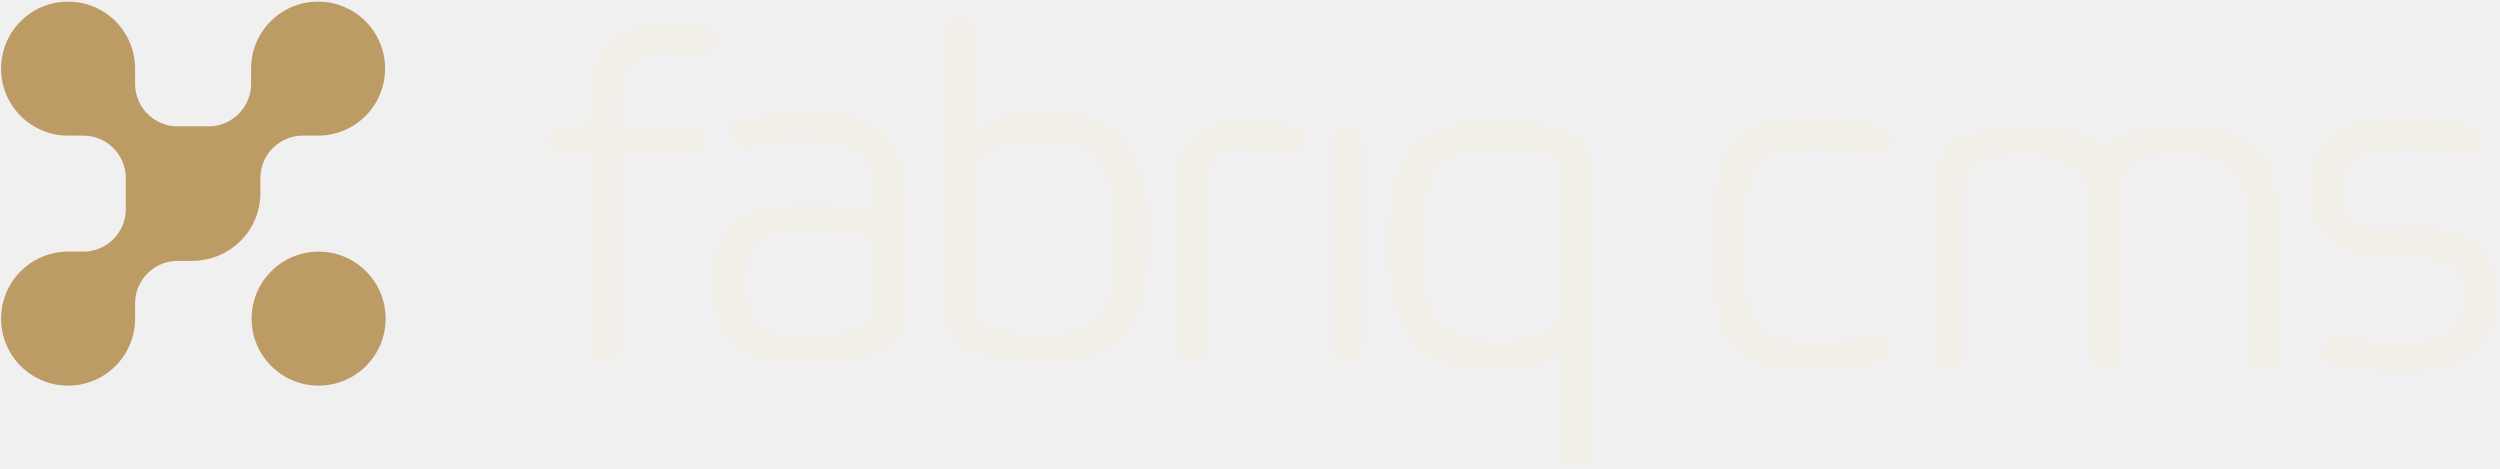
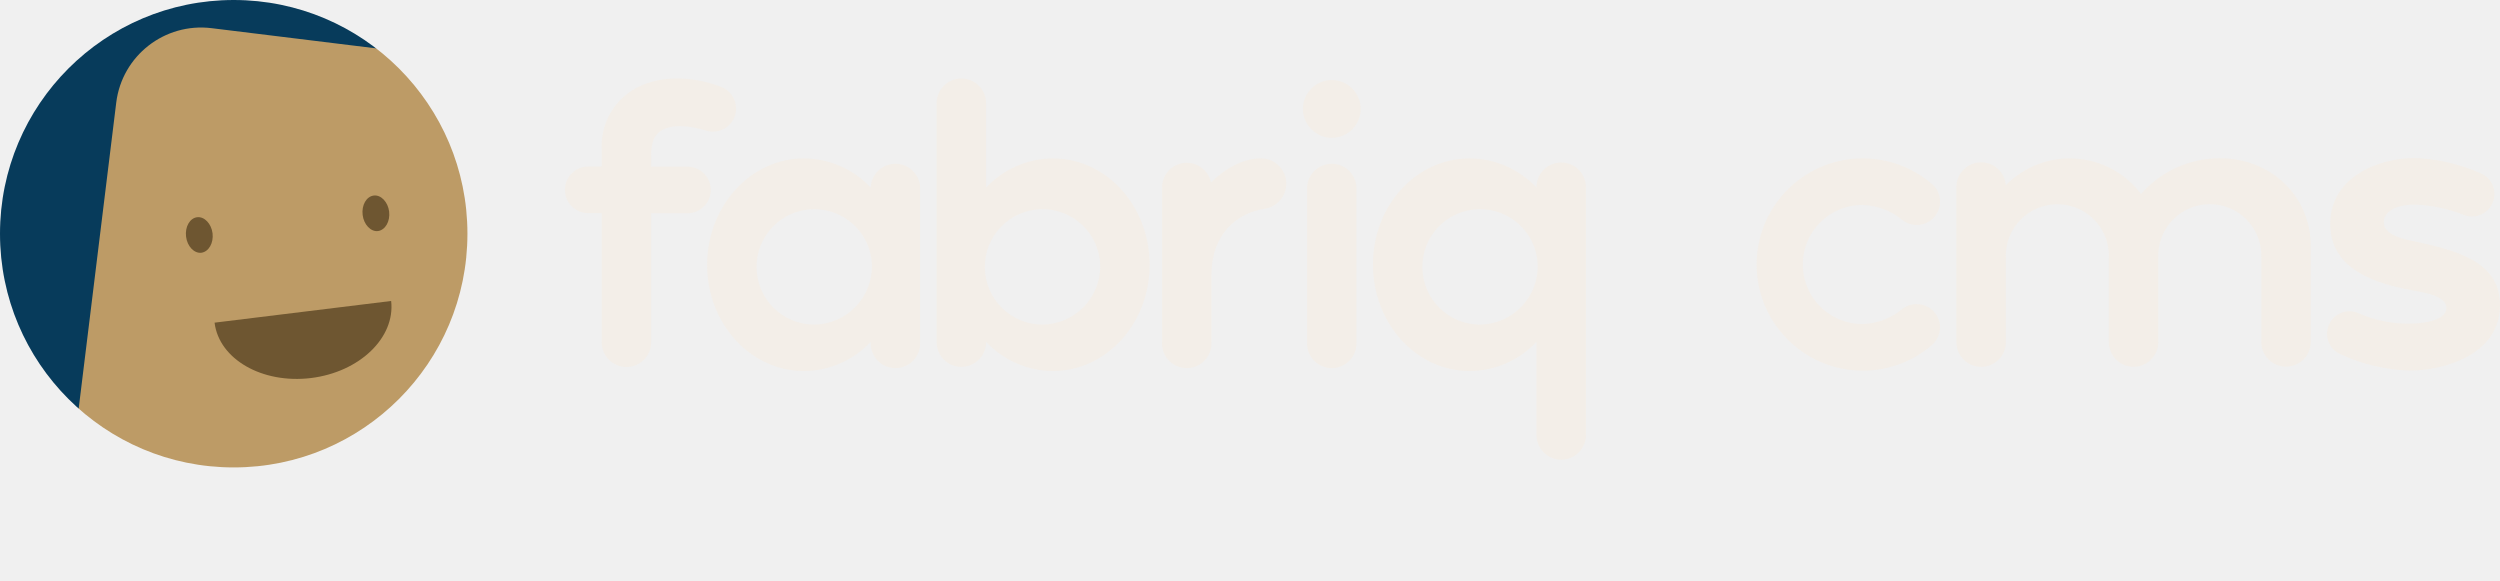
- <svg xmlns="http://www.w3.org/2000/svg" width="459" height="86" viewBox="0 0 459 86" fill="none">
-   <path d="M274.7 68.1C280.9 68.1 284.6 66.3 286.7 64.6V82.9C286.7 84.5 288 85.7 289.5 85.7C291.1 85.7 292.3 84.4 292.3 82.9V31C292.3 27.5 289.9 24.4 286.4 23.6C282.4 22.6 278 22.1 274.6 22.1C261.1 22.1 254.8 27.1 254.8 45C254.9 62.7 261.2 68.1 274.7 68.1ZM274.7 27.3C277.6 27.3 280.5 27.6 283.2 28.1C285.3 28.5 286.8 30.4 286.8 32.5V56.5C286.8 60.5 281.3 62.6 274.8 62.6C264.6 62.6 261.2 59.1 261.2 44.9C261.2 30.2 264.5 27.3 274.7 27.3Z" fill="#F2EEE8" />
-   <path d="M247.4 22.9C245.8 22.9 244.6 24.2 244.6 25.7V63.8C244.6 65.4 245.9 66.6 247.4 66.6C249 66.6 250.2 65.3 250.2 63.8V25.7C250.2 24.2 248.9 22.9 247.4 22.9Z" fill="#F2EEE8" />
-   <path d="M122.5 9.6C124.3 9.6 126.6 9.8 128.7 10.2C130 10.4 131.3 9.7 131.6 8.4C132 7 131.1 5.4 129.7 5.1C127.4 4.6 124.9 4.4 122.5 4.4C115.3 4.4 108.3 6.1 108.3 18.9V23H103.2C101.8 23 100.6 24.2 100.6 25.6C100.6 27 101.8 28.2 103.2 28.2H108.3V63.9C108.3 65.5 109.6 66.7 111.1 66.7C112.7 66.7 113.9 65.4 113.9 63.9V28.2H126.9C128.3 28.2 129.5 27 129.5 25.6C129.5 24.2 128.3 23 126.9 23H113.9V18.9C113.9 10.3 118.4 9.6 122.5 9.6Z" fill="#F2EEE8" />
-   <path d="M148.1 20.5C143 20.5 138.4 21.4 135 22.3C134.2 22.5 133.7 23.3 134.1 24.4L134.5 25.7C134.9 26.9 136.1 27.5 137.3 27.2C140.5 26.3 144.4 25.9 147.7 25.9C157.5 25.9 160.4 28 160.6 37.9C160.6 38.4 160.1 38.8 159.7 38.7C155.7 37.9 152.4 37.5 148.2 37.5C138.4 37.5 130.9 39.5 130.9 52C130.9 63.3 136.1 66.7 148.6 66.7C152.2 66.7 156.6 66.2 160.5 65.2C163.9 64.4 166.3 61.3 166.3 57.8V37.6C166.2 24.2 160.8 20.5 148.1 20.5ZM160.6 56.3C160.6 58.3 159.2 60.1 157.2 60.6C154.6 61.2 151.7 61.6 148.8 61.6C139.6 61.6 137.1 60.3 137.1 51.6C137.1 43.6 140 42.6 148.8 42.6C152.3 42.6 155.7 42.8 158.6 43.3C159.7 43.5 160.5 44.5 160.5 45.6V56.3H160.6Z" fill="#F2EEE8" />
-   <path d="M191.1 20.5C184.9 20.5 181.2 22.3 179.1 24V5.7C179.1 4.1 177.8 2.9 176.3 2.9C174.7 2.9 173.5 4.2 173.5 5.7V57.6C173.5 61.1 175.9 64.2 179.4 65C183.4 66 187.8 66.5 191.2 66.5C204.7 66.5 211 61.5 211 43.6C210.9 25.9 204.7 20.5 191.1 20.5ZM191.1 61.3C188.2 61.3 185.3 61 182.6 60.5C180.5 60.1 179 58.2 179 56.1V32.1C179 28.1 184.5 26 191 26C201.2 26 204.6 29.5 204.6 43.7C204.7 58.4 201.3 61.3 191.1 61.3Z" fill="#F2EEE8" />
-   <path d="M238.2 23.3C231.3 21.2 219.5 20.5 216.5 28.8C216.1 29.8 215.9 31 215.9 32.2V63.9C215.9 65.4 217.1 66.7 218.7 66.7C220.3 66.7 221.5 65.5 221.5 63.9V33.3C221.5 30.2 223.8 27.7 226.8 27.3C227.2 27.2 227.6 27.2 228.1 27.2C230.8 27.3 233.4 27.7 236 28.4C237.6 28.8 238.5 28.2 238.9 27.8C239.1 27.5 239.2 27.3 239.2 27.3C239.2 27.3 239.2 27.3 239.7 25.7C240.2 24 239.1 23.6 238.2 23.3Z" fill="#F2EEE8" />
-   <path d="M357.7 68.2C356.2 68.2 354.9 67 354.9 65.4V33.7C354.9 29.1 358.2 25.1 362.7 24.2C366.1 23.5 369.5 23.1 372.4 23.1C384.9 23.1 389.5 27.4 389.5 43.1V65.3C389.5 66.8 388.3 68.1 386.7 68.1C385.1 68.1 383.9 66.9 383.9 65.3V44.2C383.9 31.1 381.2 28.4 371.4 28.4C369.4 28.4 367.6 28.5 365.9 28.7C362.9 29.1 360.6 31.6 360.6 34.7V65.3C360.5 67 359.2 68.2 357.7 68.2Z" fill="#F2EEE8" />
-   <path d="M386.6 68.2C385.1 68.2 383.8 67 383.8 65.4V33.7C383.8 29.1 387.1 25.1 391.6 24.2C395 23.5 398.4 23.1 401.3 23.1C413.8 23.1 418.4 27.4 418.4 43.1V65.3C418.4 66.8 417.2 68.1 415.6 68.1C414 68.1 412.8 66.9 412.8 65.3V44.2C412.8 31.1 410.1 28.4 400.3 28.4C398.3 28.4 396.5 28.5 394.8 28.7C391.8 29.1 389.5 31.6 389.5 34.7V65.3C389.4 67 388.2 68.2 386.6 68.2Z" fill="#F2EEE8" />
-   <path d="M346.8 62.7C346.8 62.7 346.2 61 343.6 61.6C340.3 62.4 336.9 62.8 333.5 62.8C330.1 62.8 327 62.7 324.2 61C321.4 59.3 320.7 54.2 320.7 52.7C320.7 52.1 320.7 37.9 320.7 37.3C320.7 35.7 321.3 30.7 324.2 29C327.1 27.3 330.1 27.2 333.5 27.2C336.9 27.2 340.3 27.6 343.6 28.4C346.2 29 346.8 27.3 346.8 27.3C346.8 27.3 346.8 27.3 347.3 25.7C347.8 24 346.7 23.7 345.8 23.4C340.1 21.7 334.6 21.7 333.4 21.7C332.2 21.7 324 21.3 319.4 25C314.8 28.7 314.8 36.5 314.8 38.7C314.8 39.4 314.8 50.3 314.8 51C314.8 53.2 314.8 61 319.4 64.7C324 68.4 332.2 68 333.4 68C334.6 68 340.1 68 345.8 66.3C346.7 66 347.8 65.7 347.3 64C346.8 62.7 346.8 62.7 346.8 62.7Z" fill="#F2EEE8" />
-   <path d="M458.4 51.1C457.1 44.7 451.9 42.1 445.7 41.7C441.6 41.4 434.9 43.1 431.6 40.2C429 38 430 30.6 432.7 29C435.5 27.3 438.6 27.2 442.1 27.2C445.5 27.2 448.9 27.6 452.2 28.4C454.8 29 455.4 27.3 455.4 27.3C455.4 27.3 455.4 27.3 455.9 25.7C456.4 24 455.3 23.7 454.4 23.4C448.7 21.7 443.2 21.7 442 21.7C437.7 21.7 432.9 21.8 429.1 24.2C424.6 27.1 423.4 32.6 424.1 37.6C424.9 42.9 429.1 46 434.1 47C437 47.5 439.9 47.4 442.8 47.5C445.3 47.6 448.6 47.4 450.6 49.2C453.3 51.5 452.5 57.2 450.5 59.8C448.1 62.8 443.6 62.8 440.1 62.8C436.7 62.8 433.3 62.4 430 61.6C427.4 61 426.8 62.7 426.8 62.7C426.8 62.7 426.8 62.7 426.3 64.3C425.8 66 426.9 66.3 427.8 66.6C433.5 68.3 439 68.3 440.2 68.3C444.6 68.3 449.6 68.1 453.4 65.6C458 62.4 459.4 56.3 458.4 51.1Z" fill="#F2EEE8" />
-   <path d="M58.5 46.2C51.7 46.2 46.2 51.7 46.2 58.5C46.2 65.3 51.7 70.8 58.5 70.8C65.3 70.8 70.8 65.3 70.8 58.5C70.8 51.7 65.3 46.2 58.5 46.2Z" fill="#BC9B65" />
-   <path d="M47.8 35.5C47.8 35.5 47.8 33.7 47.8 32.7C47.8 28.4 51.3 24.9 55.6 24.9C56.6 24.9 58.4 24.9 58.4 24.9C65.2 24.9 70.7 19.4 70.7 12.6C70.7 5.8 65.2 0.3 58.4 0.3C51.6 0.3 46.1 5.8 46.1 12.6C46.1 12.6 46.1 14.4 46.1 15.4C46.1 19.7 42.6 23.2 38.3 23.2C37.3 23.2 33.5 23.2 32.6 23.2C28.3 23.2 24.8 19.7 24.8 15.4C24.8 14.6 24.8 13.3 24.8 12.8C24.8 12.7 24.8 12.7 24.8 12.6C24.8 5.8 19.3 0.3 12.5 0.3C5.7 0.3 0.2 5.8 0.2 12.6C0.2 19.4 5.7 24.9 12.5 24.9C12.5 24.9 12.5 24.9 12.6 24.9C13 24.9 14.5 24.9 15.3 24.9C19.6 24.9 23.1 28.4 23.1 32.7C23.1 33.6 23.1 37.5 23.1 38.4C23.1 42.7 19.6 46.2 15.3 46.2C14.3 46.2 12.5 46.2 12.5 46.2C5.7 46.2 0.2 51.7 0.2 58.5C0.2 65.3 5.7 70.8 12.5 70.8C19.3 70.8 24.8 65.3 24.8 58.5C24.8 58.5 24.8 56.7 24.8 55.7C24.8 51.4 28.3 47.9 32.6 47.9C33.6 47.9 35.4 47.9 35.4 47.9C42.3 47.8 47.8 42.3 47.8 35.5Z" fill="#BC9B65" />
+ <svg xmlns="http://www.w3.org/2000/svg" viewBox="0 0 385.08 89.37">
+   <defs>
+     <mask id="mask" x="0" y="0" width="96.51" height="89.37" maskUnits="userSpaceOnUse">
+       <g id="mask_beam" data-name="mask  beam">
+         <path d="M36,0h0a36,36,0,0,1,36,36h0a36,36,0,0,1-36,36h0A36,36,0,0,1,0,36H0A36,36,0,0,1,36,0Z" fill="#fff" />
+       </g>
+     </mask>
+   </defs>
+   <g id="Lager_2" data-name="Lager 2">
+     <g id="Lager_1-2" data-name="Lager 1">
+       <path d="M113.38,16.72a3.56,3.56,0,0,1-4.62,3.4c-2.73-.85-5.28-1-6.91,0-1.17.71-1.55,2-1.55,3.78v1.77h5.59a3.59,3.59,0,0,1,0,7.18H100.3V52.72a3.81,3.81,0,0,1-7.62,0V32.83H90.61a3.59,3.59,0,0,1,0-7.18h2.07V23a10.14,10.14,0,0,1,4.69-9.08c3.75-2.34,8.88-2.35,13.69-.55A3.58,3.58,0,0,1,113.38,16.72Z" fill="#f3eee8" />
+       <path d="M141.73,28.84V52.7a3.81,3.81,0,1,1-7.61,0v-.05a14.18,14.18,0,0,1-10.28,4.5c-8.26,0-14.92-7.32-14.92-16.34s6.66-16.41,14.92-16.41a14.18,14.18,0,0,1,10.28,4.5v-.06a3.81,3.81,0,0,1,7.61,0Zm-7.42,12A8.89,8.89,0,1,0,125.42,50,9,9,0,0,0,134.31,40.79Z" fill="#f3eee8" />
+       <path d="M177.08,40.81c0,9-6.65,16.34-14.91,16.34a14.18,14.18,0,0,1-10.28-4.5v.05a3.81,3.81,0,1,1-7.62,0V15.9a3.81,3.81,0,1,1,7.62,0v13a14.18,14.18,0,0,1,10.28-4.5C170.43,24.4,177.08,31.71,177.08,40.81Zm-7.61,0A8.89,8.89,0,1,0,160.58,50,9,9,0,0,0,169.47,40.79Z" fill="#f3eee8" />
+       <path d="M198.13,28.29a3.91,3.91,0,0,1-3.31,3.86c-4.29.65-8.22,3.89-8.22,10.2V52.7a3.81,3.81,0,1,1-7.61,0V28.84a3.81,3.81,0,0,1,7.54-.73c2.24-2.23,5.05-3.72,7.7-3.72A3.9,3.9,0,0,1,198.13,28.29Z" fill="#f3eee8" />
+       <path d="M200.69,16.72a4.45,4.45,0,1,1,4.44,4.51A4.47,4.47,0,0,1,200.69,16.72Zm.64,36V28.84a3.81,3.81,0,0,1,7.61,0V52.7a3.81,3.81,0,1,1-7.61,0Z" fill="#f3eee8" />
+       <path d="M244.29,28.84V67a3.81,3.81,0,0,1-7.62,0V52.65a14.18,14.18,0,0,1-10.28,4.5c-8.26,0-14.91-7.32-14.91-16.41s6.65-16.34,14.91-16.34a14.21,14.21,0,0,1,10.28,4.49v-.05a3.81,3.81,0,0,1,7.62,0Zm-7.43,11.92A8.89,8.89,0,1,0,228,50,9,9,0,0,0,236.86,40.76Z" fill="#f3eee8" />
+       <path d="M293,47.61a3.63,3.63,0,0,1,2.23-.77,3.59,3.59,0,0,1,2.3,6.35,16.35,16.35,0,1,1,0-24.89,3.54,3.54,0,0,1,1.3,2.75A3.59,3.59,0,0,1,293,33.87a10,10,0,0,0-6.14-2.3,9.17,9.17,0,0,0,0,18.34A10,10,0,0,0,293,47.61Z" fill="#f3eee8" />
+       <path d="M341.93,24.38c8.09,0,14,6.05,14,13.5V52.67a3.81,3.81,0,1,1-7.62,0V39.79a7.94,7.94,0,1,0-15.86,0v12.9a3.81,3.81,0,1,1-7.62,0V39.8a7.94,7.94,0,1,0-15.86,0V52.7a3.81,3.81,0,1,1-7.62,0V28.84a3.81,3.81,0,0,1,7.61-.3,13.76,13.76,0,0,1,20.83,1.34,16.1,16.1,0,0,1,12.15-5.5Z" fill="#f3eee8" />
+       <path d="M360.49,54.56a3.45,3.45,0,0,1,2.81-6.31,18.88,18.88,0,0,0,7.69,1.6c3.36,0,5.84-.83,5.84-2.41,0-1.78-3.11-2.35-5.33-2.73-5.4-1-12.57-3.11-12.57-10.22,0-7.3,7.55-10.15,13-10.15a27.74,27.74,0,0,1,10.17,2.35,3.46,3.46,0,0,1-1.34,6.65,3.52,3.52,0,0,1-1.22-.22A22.7,22.7,0,0,0,372,31.51c-3.17,0-4.82,1.2-4.82,2.73,0,1.9,2.79,2.54,4.32,2.85,6.91,1.46,13.58,3.18,13.58,9.9,0,7.62-8.57,10.09-13.9,10.09A27.25,27.25,0,0,1,360.49,54.56Z" fill="#f3eee8" />
+       <g mask="url(#mask)">
+         <rect width="71.91" height="71.91" fill="#073b5b" />
+         <rect x="14.39" y="7.26" width="79.1" height="79.1" rx="13.18" transform="translate(0.91 94.64) rotate(-83)" fill="#bd9b66" />
+         <path d="M33.05,49.7c.69,5.63,7.34,9.45,14.85,8.53s13-6.24,12.35-11.87" fill="#6e5631" />
+         <path d="M30.36,33.46h0c1.13-.14,2.19,1,2.38,2.47h0c.18,1.5-.58,2.83-1.71,3h0c-1.13.14-2.19-1-2.37-2.47h0C28.47,34.93,29.24,33.6,30.36,33.46Z" fill="#6e5631" />
+         <path d="M57.57,30.12h0c1.12-.14,2.19,1,2.37,2.47h0c.18,1.5-.58,2.83-1.71,3h0c-1.12.14-2.19-1-2.37-2.47h0C55.67,31.59,56.44,30.26,57.57,30.12Z" fill="#6e5631" />
+       </g>
+     </g>
+   </g>
</svg>
